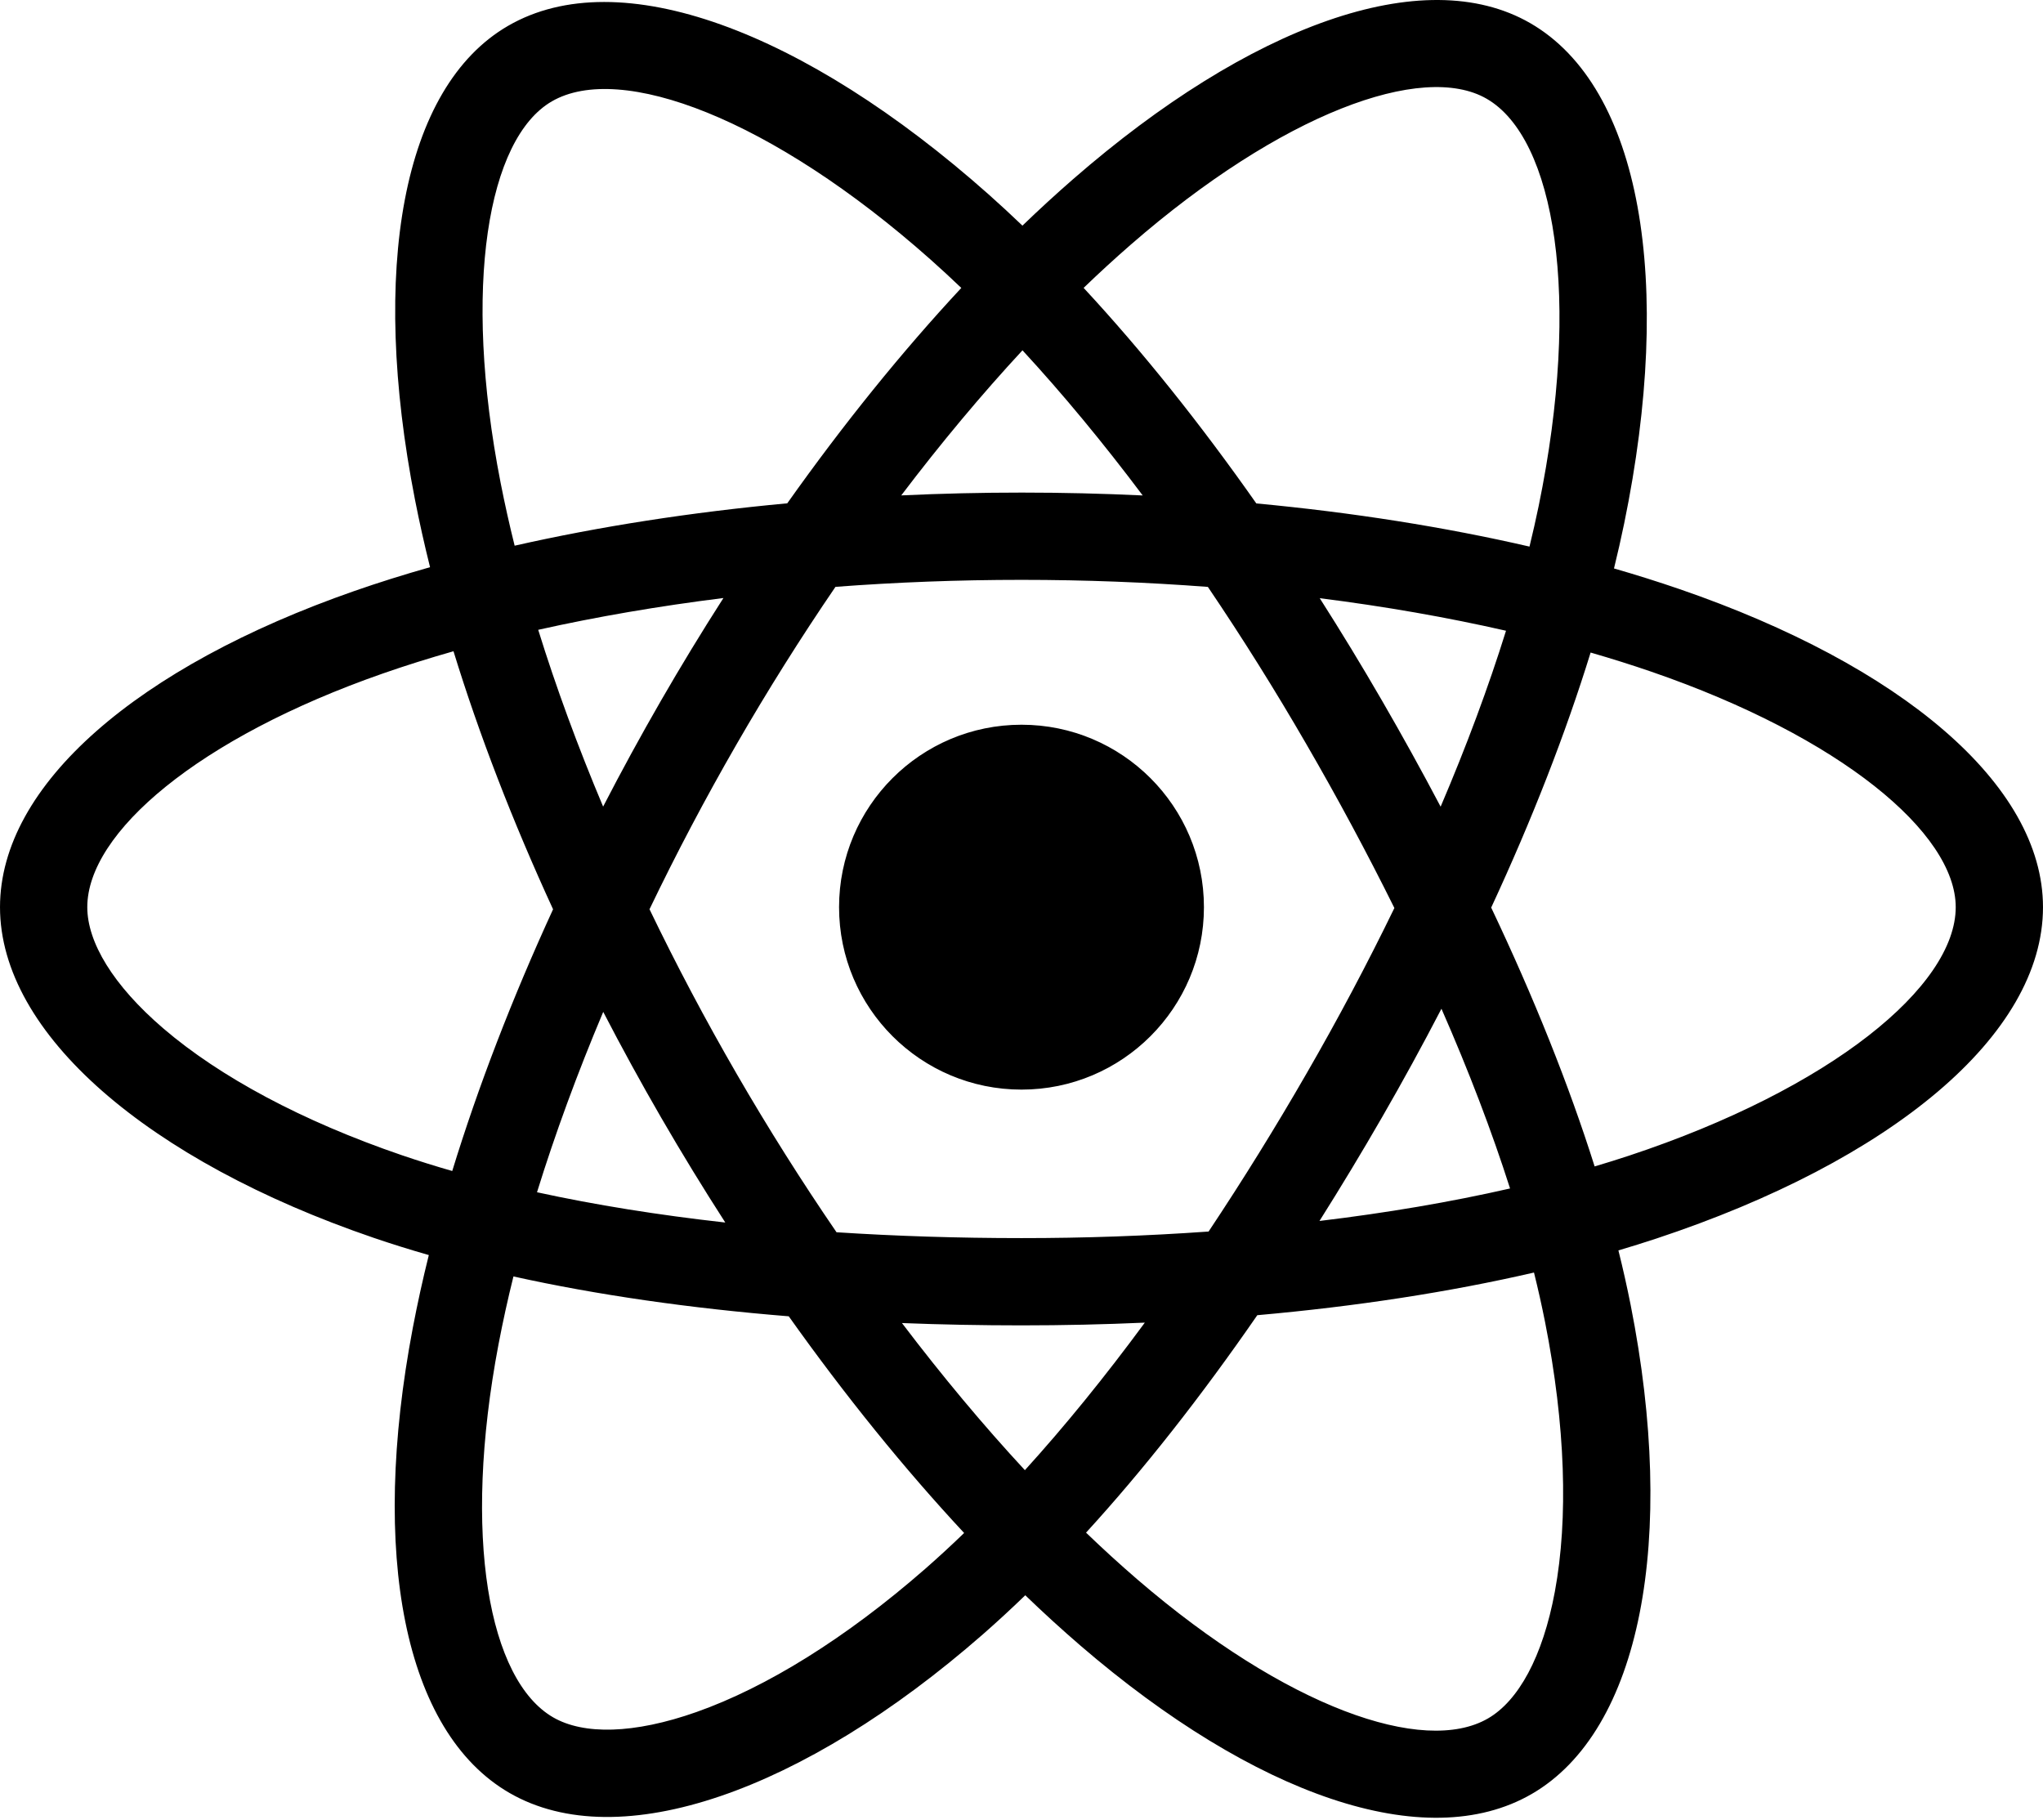
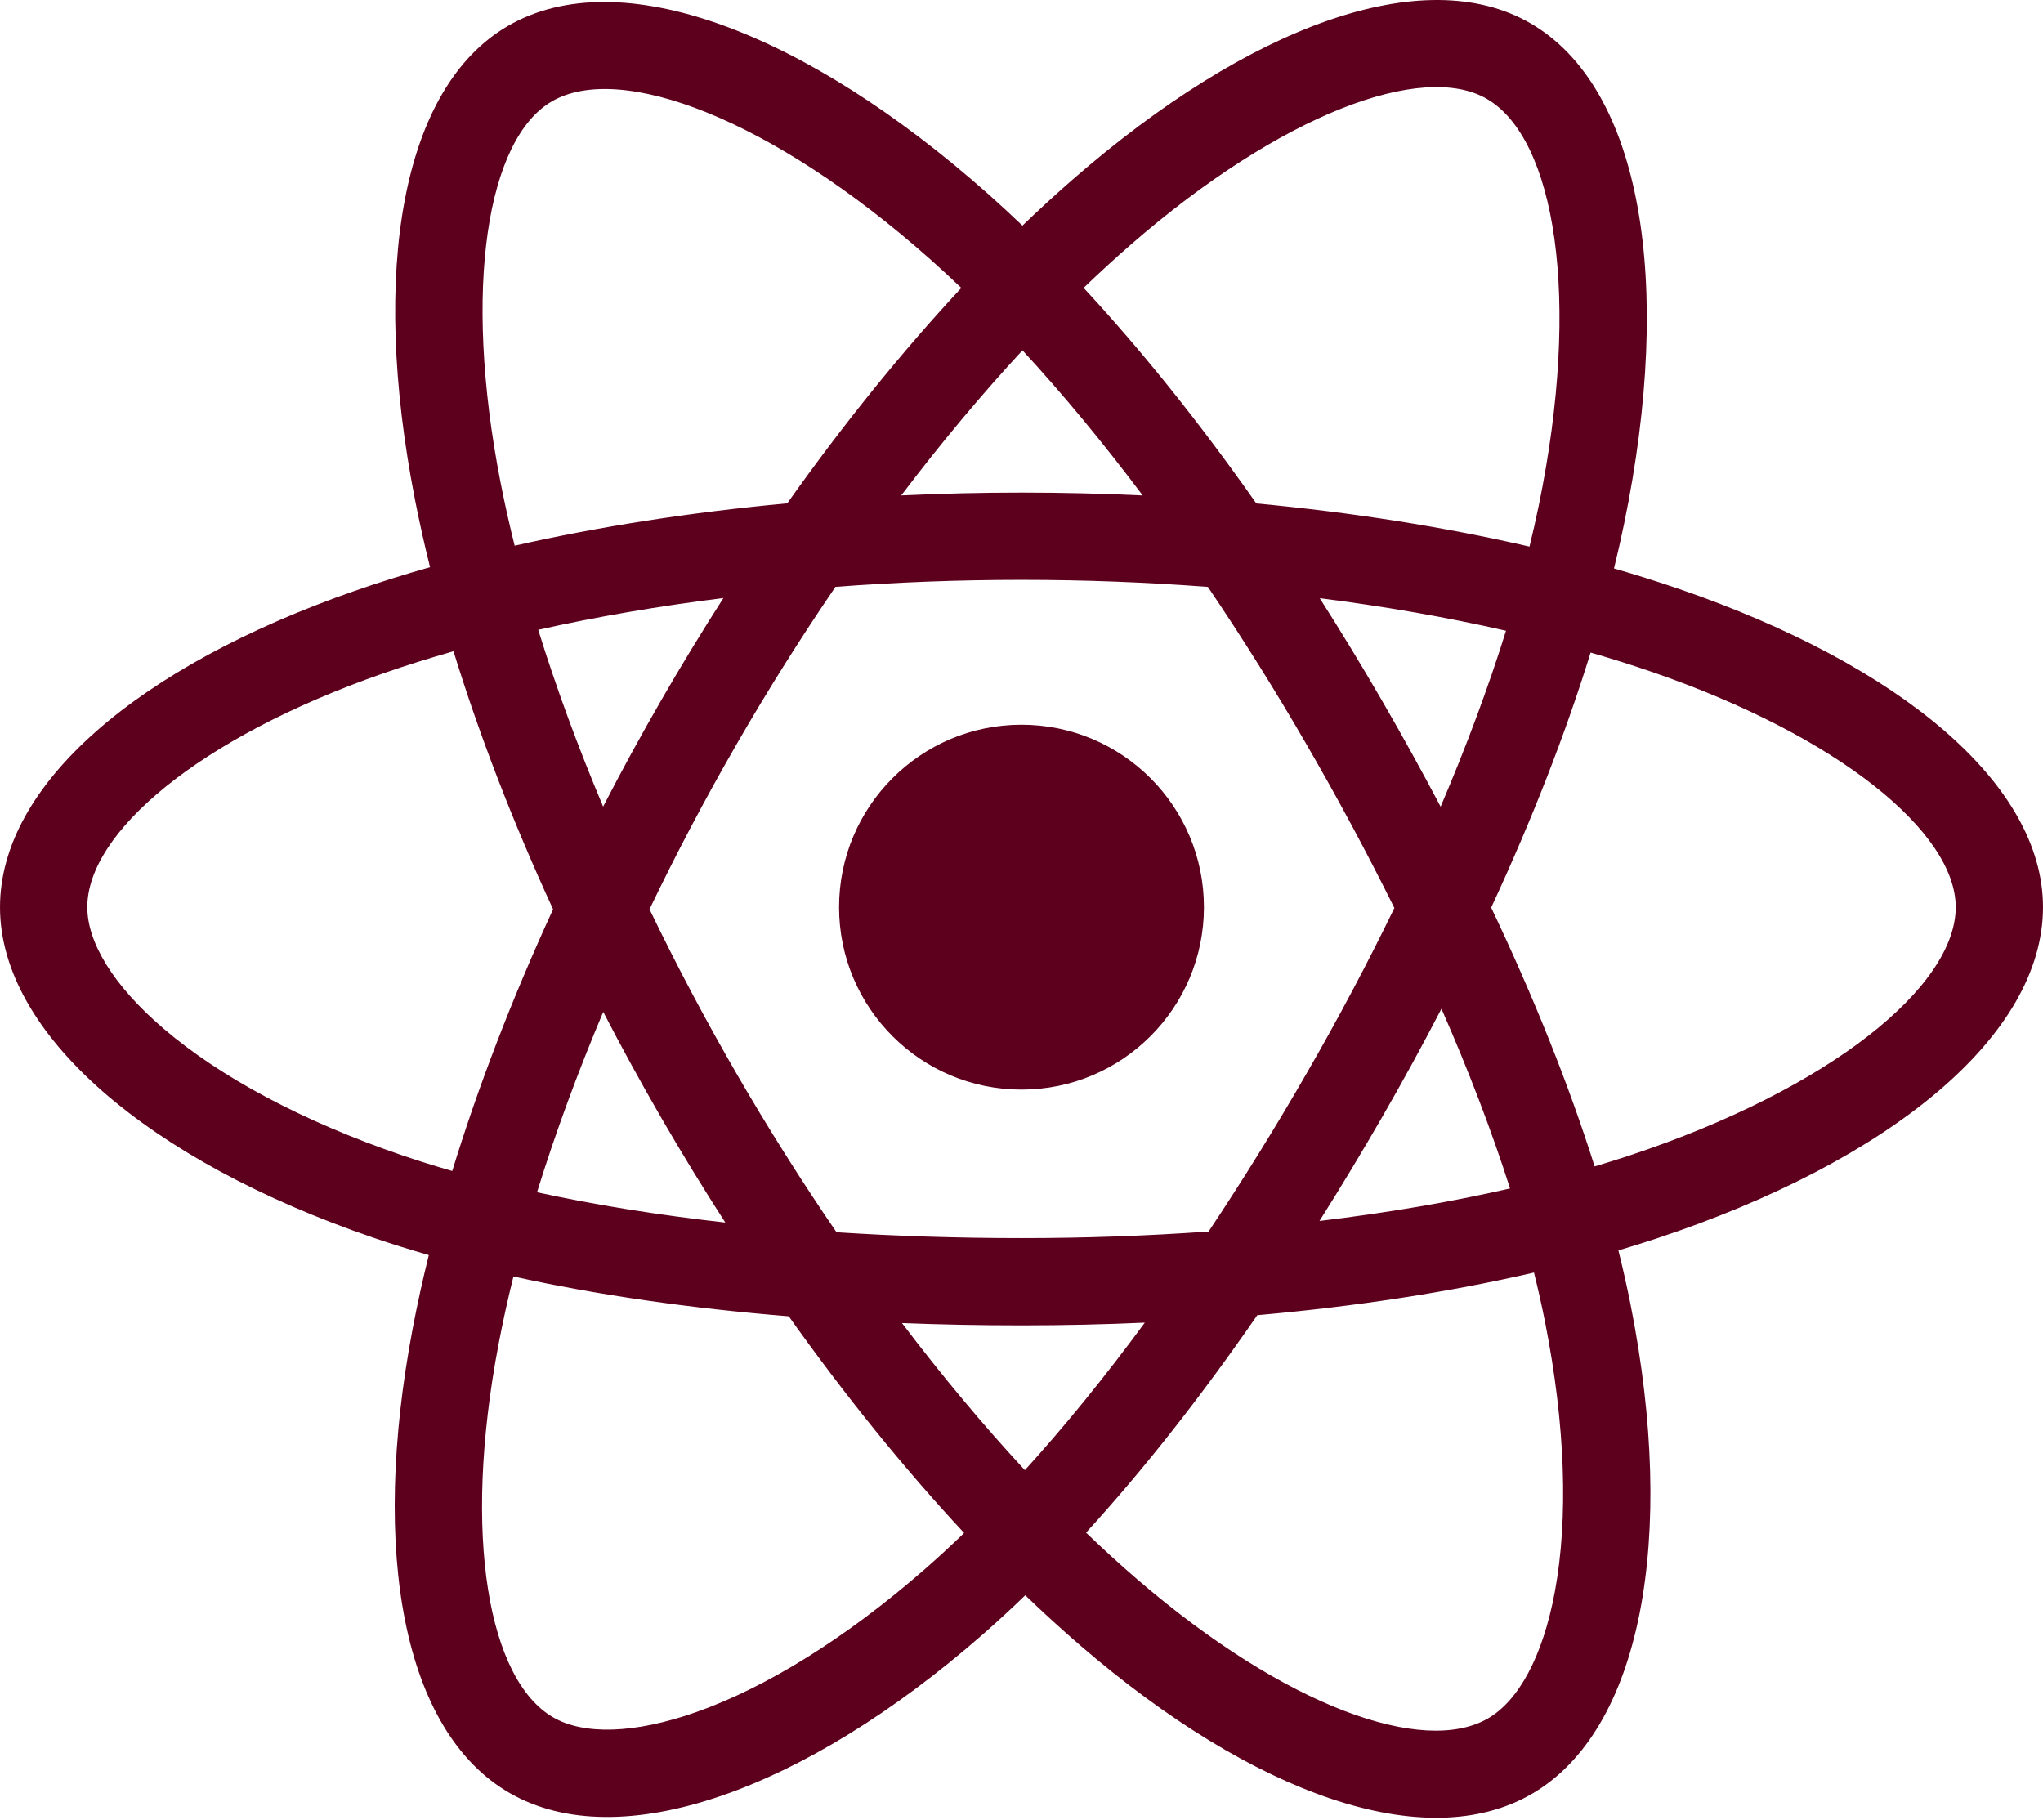
<svg xmlns="http://www.w3.org/2000/svg" aria-hidden="true" role="img" class="iconify iconify--logos" width="35.93" height="32" preserveAspectRatio="xMidYMid meet" viewBox="0 0 256 228">
-   <path fill="#000" d="M210.483 73.824a171.49 171.49 0 0 0-8.24-2.597c.465-1.9.893-3.777 1.273-5.621c6.238-30.281 2.16-54.676-11.769-62.708c-13.355-7.7-35.196.329-57.254 19.526a171.23 171.23 0 0 0-6.375 5.848a155.866 155.866 0 0 0-4.241-3.917C100.759 3.829 77.587-4.822 63.673 3.233C50.33 10.957 46.379 33.89 51.995 62.588a170.974 170.974 0 0 0 1.892 8.48c-3.28.932-6.445 1.924-9.474 2.98C17.309 83.498 0 98.307 0 113.668c0 15.865 18.582 31.778 46.812 41.427a145.52 145.52 0 0 0 6.921 2.165a167.467 167.467 0 0 0-2.01 9.138c-5.354 28.2-1.173 50.591 12.134 58.266c13.744 7.926 36.812-.22 59.273-19.855a145.567 145.567 0 0 0 5.342-4.923a168.064 168.064 0 0 0 6.92 6.314c21.758 18.722 43.246 26.282 56.54 18.586c13.731-7.949 18.194-32.003 12.4-61.268a145.016 145.016 0 0 0-1.535-6.842c1.62-.48 3.21-.974 4.76-1.488c29.348-9.723 48.443-25.443 48.443-41.52c0-15.417-17.868-30.326-45.517-39.844Zm-6.365 70.984c-1.4.463-2.836.91-4.3 1.345c-3.24-10.257-7.612-21.163-12.963-32.432c5.106-11 9.31-21.767 12.459-31.957c2.619.758 5.16 1.557 7.61 2.4c23.69 8.156 38.14 20.213 38.14 29.504c0 9.896-15.606 22.743-40.946 31.14Zm-10.514 20.834c2.562 12.94 2.927 24.64 1.23 33.787c-1.524 8.219-4.59 13.698-8.382 15.893c-8.067 4.67-25.32-1.4-43.927-17.412a156.726 156.726 0 0 1-6.437-5.87c7.214-7.889 14.423-17.06 21.459-27.246c12.376-1.098 24.068-2.894 34.671-5.345a134.17 134.17 0 0 1 1.386 6.193ZM87.276 214.515c-7.882 2.783-14.16 2.863-17.955.675c-8.075-4.657-11.432-22.636-6.853-46.752a156.923 156.923 0 0 1 1.869-8.499c10.486 2.32 22.093 3.988 34.498 4.994c7.084 9.967 14.501 19.128 21.976 27.15a134.668 134.668 0 0 1-4.877 4.492c-9.933 8.682-19.886 14.842-28.658 17.94ZM50.35 144.747c-12.483-4.267-22.792-9.812-29.858-15.863c-6.35-5.437-9.555-10.836-9.555-15.216c0-9.322 13.897-21.212 37.076-29.293c2.813-.98 5.757-1.905 8.812-2.773c3.204 10.42 7.406 21.315 12.477 32.332c-5.137 11.18-9.399 22.249-12.634 32.792a134.718 134.718 0 0 1-6.318-1.979Zm12.378-84.26c-4.811-24.587-1.616-43.134 6.425-47.789c8.564-4.958 27.502 2.111 47.463 19.835a144.318 144.318 0 0 1 3.841 3.545c-7.438 7.987-14.787 17.08-21.808 26.988c-12.04 1.116-23.565 2.908-34.161 5.309a160.342 160.342 0 0 1-1.76-7.887Zm110.427 27.268a347.8 347.8 0 0 0-7.785-12.803c8.168 1.033 15.994 2.404 23.343 4.08c-2.206 7.072-4.956 14.465-8.193 22.045a381.151 381.151 0 0 0-7.365-13.322Zm-45.032-43.861c5.044 5.465 10.096 11.566 15.065 18.186a322.04 322.04 0 0 0-30.257-.006c4.974-6.559 10.069-12.652 15.192-18.18ZM82.802 87.83a323.167 323.167 0 0 0-7.227 13.238c-3.184-7.553-5.909-14.98-8.134-22.152c7.304-1.634 15.093-2.97 23.209-3.984a321.524 321.524 0 0 0-7.848 12.897Zm8.081 65.352c-8.385-.936-16.291-2.203-23.593-3.793c2.26-7.3 5.045-14.885 8.298-22.6a321.187 321.187 0 0 0 7.257 13.246c2.594 4.48 5.28 8.868 8.038 13.147Zm37.542 31.03c-5.184-5.592-10.354-11.779-15.403-18.433c4.902.192 9.899.29 14.978.29c5.218 0 10.376-.117 15.453-.343c-4.985 6.774-10.018 12.97-15.028 18.486Zm52.198-57.817c3.422 7.8 6.306 15.345 8.596 22.52c-7.422 1.694-15.436 3.058-23.88 4.071a382.417 382.417 0 0 0 7.859-13.026a347.403 347.403 0 0 0 7.425-13.565Zm-16.898 8.101a358.557 358.557 0 0 1-12.281 19.815a329.4 329.4 0 0 1-23.444.823c-7.967 0-15.716-.248-23.178-.732a310.202 310.202 0 0 1-12.513-19.846h.001a307.41 307.41 0 0 1-10.923-20.627a310.278 310.278 0 0 1 10.89-20.637l-.001.001a307.318 307.318 0 0 1 12.413-19.761c7.613-.576 15.42-.876 23.31-.876H128c7.926 0 15.743.303 23.354.883a329.357 329.357 0 0 1 12.335 19.695a358.489 358.489 0 0 1 11.036 20.54a329.472 329.472 0 0 1-11 20.722Zm22.56-122.124c8.572 4.944 11.906 24.881 6.52 51.026c-.344 1.668-.73 3.367-1.15 5.09c-10.622-2.452-22.155-4.275-34.23-5.408c-7.034-10.017-14.323-19.124-21.64-27.008a160.789 160.789 0 0 1 5.888-5.4c18.9-16.447 36.564-22.941 44.612-18.3ZM128 90.808c12.625 0 22.86 10.235 22.86 22.86s-10.235 22.86-22.86 22.86s-22.86-10.235-22.86-22.86s10.235-22.86 22.86-22.86Z" />
+   <path fill="#5D001E" d="M210.483 73.824a171.49 171.49 0 0 0-8.24-2.597c.465-1.9.893-3.777 1.273-5.621c6.238-30.281 2.16-54.676-11.769-62.708c-13.355-7.7-35.196.329-57.254 19.526a171.23 171.23 0 0 0-6.375 5.848a155.866 155.866 0 0 0-4.241-3.917C100.759 3.829 77.587-4.822 63.673 3.233C50.33 10.957 46.379 33.89 51.995 62.588a170.974 170.974 0 0 0 1.892 8.48c-3.28.932-6.445 1.924-9.474 2.98C17.309 83.498 0 98.307 0 113.668c0 15.865 18.582 31.778 46.812 41.427a145.52 145.52 0 0 0 6.921 2.165a167.467 167.467 0 0 0-2.01 9.138c-5.354 28.2-1.173 50.591 12.134 58.266c13.744 7.926 36.812-.22 59.273-19.855a145.567 145.567 0 0 0 5.342-4.923a168.064 168.064 0 0 0 6.92 6.314c21.758 18.722 43.246 26.282 56.54 18.586c13.731-7.949 18.194-32.003 12.4-61.268a145.016 145.016 0 0 0-1.535-6.842c1.62-.48 3.21-.974 4.76-1.488c29.348-9.723 48.443-25.443 48.443-41.52c0-15.417-17.868-30.326-45.517-39.844Zm-6.365 70.984c-1.4.463-2.836.91-4.3 1.345c-3.24-10.257-7.612-21.163-12.963-32.432c5.106-11 9.31-21.767 12.459-31.957c2.619.758 5.16 1.557 7.61 2.4c23.69 8.156 38.14 20.213 38.14 29.504c0 9.896-15.606 22.743-40.946 31.14Zm-10.514 20.834c2.562 12.94 2.927 24.64 1.23 33.787c-1.524 8.219-4.59 13.698-8.382 15.893c-8.067 4.67-25.32-1.4-43.927-17.412a156.726 156.726 0 0 1-6.437-5.87c7.214-7.889 14.423-17.06 21.459-27.246c12.376-1.098 24.068-2.894 34.671-5.345a134.17 134.17 0 0 1 1.386 6.193ZM87.276 214.515c-7.882 2.783-14.16 2.863-17.955.675c-8.075-4.657-11.432-22.636-6.853-46.752a156.923 156.923 0 0 1 1.869-8.499c10.486 2.32 22.093 3.988 34.498 4.994c7.084 9.967 14.501 19.128 21.976 27.15a134.668 134.668 0 0 1-4.877 4.492c-9.933 8.682-19.886 14.842-28.658 17.94ZM50.35 144.747c-12.483-4.267-22.792-9.812-29.858-15.863c-6.35-5.437-9.555-10.836-9.555-15.216c0-9.322 13.897-21.212 37.076-29.293c2.813-.98 5.757-1.905 8.812-2.773c3.204 10.42 7.406 21.315 12.477 32.332c-5.137 11.18-9.399 22.249-12.634 32.792a134.718 134.718 0 0 1-6.318-1.979Zm12.378-84.26c-4.811-24.587-1.616-43.134 6.425-47.789c8.564-4.958 27.502 2.111 47.463 19.835a144.318 144.318 0 0 1 3.841 3.545c-7.438 7.987-14.787 17.08-21.808 26.988c-12.04 1.116-23.565 2.908-34.161 5.309a160.342 160.342 0 0 1-1.76-7.887Zm110.427 27.268a347.8 347.8 0 0 0-7.785-12.803c8.168 1.033 15.994 2.404 23.343 4.08c-2.206 7.072-4.956 14.465-8.193 22.045a381.151 381.151 0 0 0-7.365-13.322Zm-45.032-43.861c5.044 5.465 10.096 11.566 15.065 18.186a322.04 322.04 0 0 0-30.257-.006c4.974-6.559 10.069-12.652 15.192-18.18ZM82.802 87.83a323.167 323.167 0 0 0-7.227 13.238c-3.184-7.553-5.909-14.98-8.134-22.152c7.304-1.634 15.093-2.97 23.209-3.984a321.524 321.524 0 0 0-7.848 12.897Zm8.081 65.352c-8.385-.936-16.291-2.203-23.593-3.793c2.26-7.3 5.045-14.885 8.298-22.6a321.187 321.187 0 0 0 7.257 13.246c2.594 4.48 5.28 8.868 8.038 13.147Zm37.542 31.03c-5.184-5.592-10.354-11.779-15.403-18.433c4.902.192 9.899.29 14.978.29c5.218 0 10.376-.117 15.453-.343c-4.985 6.774-10.018 12.97-15.028 18.486Zm52.198-57.817c3.422 7.8 6.306 15.345 8.596 22.52c-7.422 1.694-15.436 3.058-23.88 4.071a382.417 382.417 0 0 0 7.859-13.026a347.403 347.403 0 0 0 7.425-13.565Zm-16.898 8.101a358.557 358.557 0 0 1-12.281 19.815a329.4 329.4 0 0 1-23.444.823c-7.967 0-15.716-.248-23.178-.732a310.202 310.202 0 0 1-12.513-19.846h.001a307.41 307.41 0 0 1-10.923-20.627a310.278 310.278 0 0 1 10.89-20.637l-.001.001a307.318 307.318 0 0 1 12.413-19.761c7.613-.576 15.42-.876 23.31-.876H128c7.926 0 15.743.303 23.354.883a329.357 329.357 0 0 1 12.335 19.695a358.489 358.489 0 0 1 11.036 20.54a329.472 329.472 0 0 1-11 20.722Zm22.56-122.124c8.572 4.944 11.906 24.881 6.52 51.026c-.344 1.668-.73 3.367-1.15 5.09c-10.622-2.452-22.155-4.275-34.23-5.408c-7.034-10.017-14.323-19.124-21.64-27.008a160.789 160.789 0 0 1 5.888-5.4c18.9-16.447 36.564-22.941 44.612-18.3ZM128 90.808c12.625 0 22.86 10.235 22.86 22.86s-10.235 22.86-22.86 22.86s-22.86-10.235-22.86-22.86s10.235-22.86 22.86-22.86Z" />
</svg>
